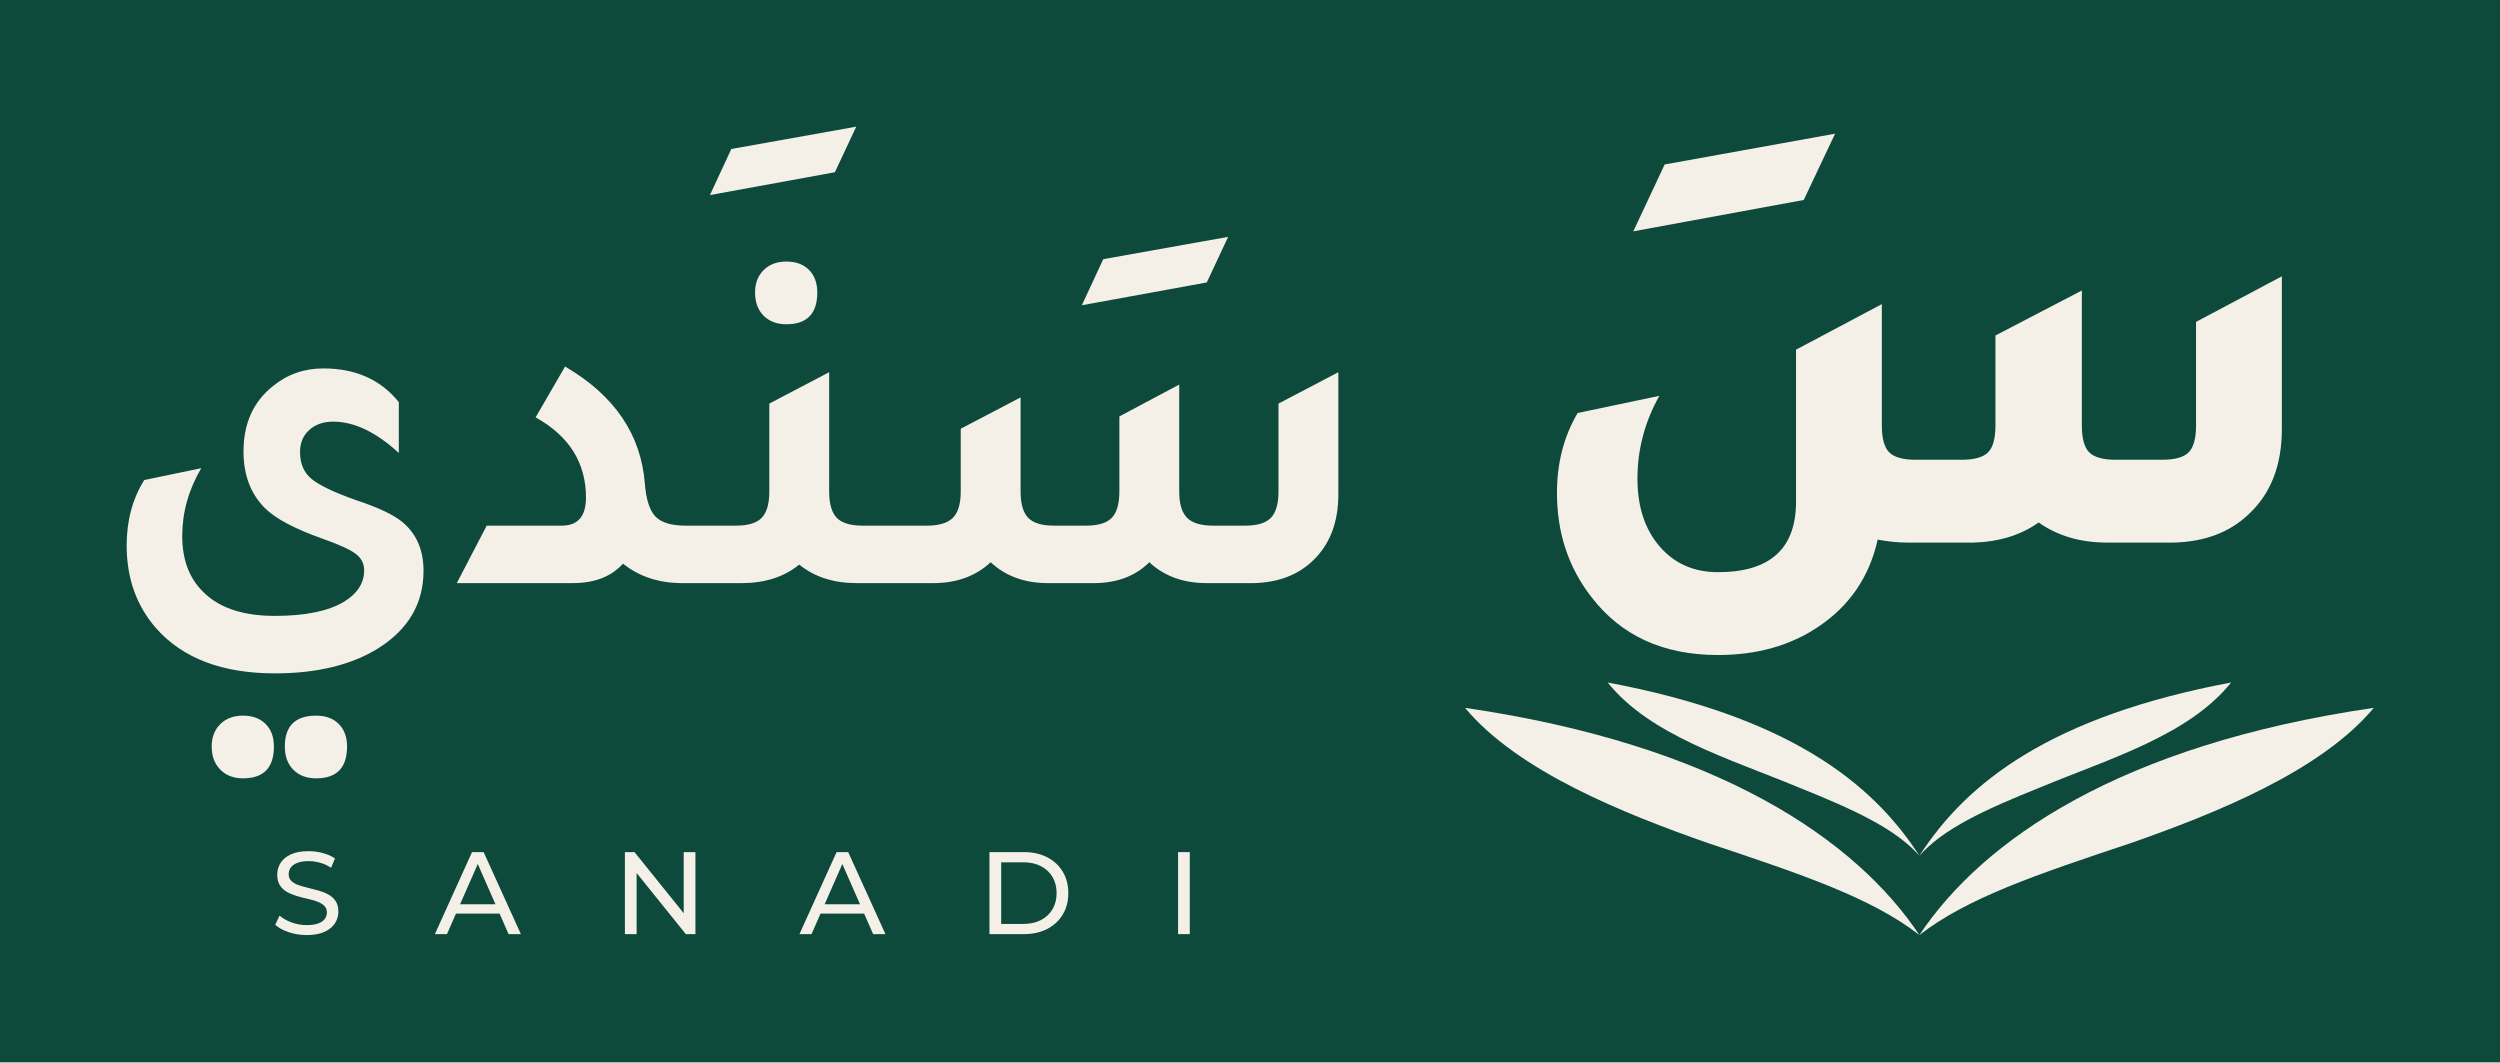
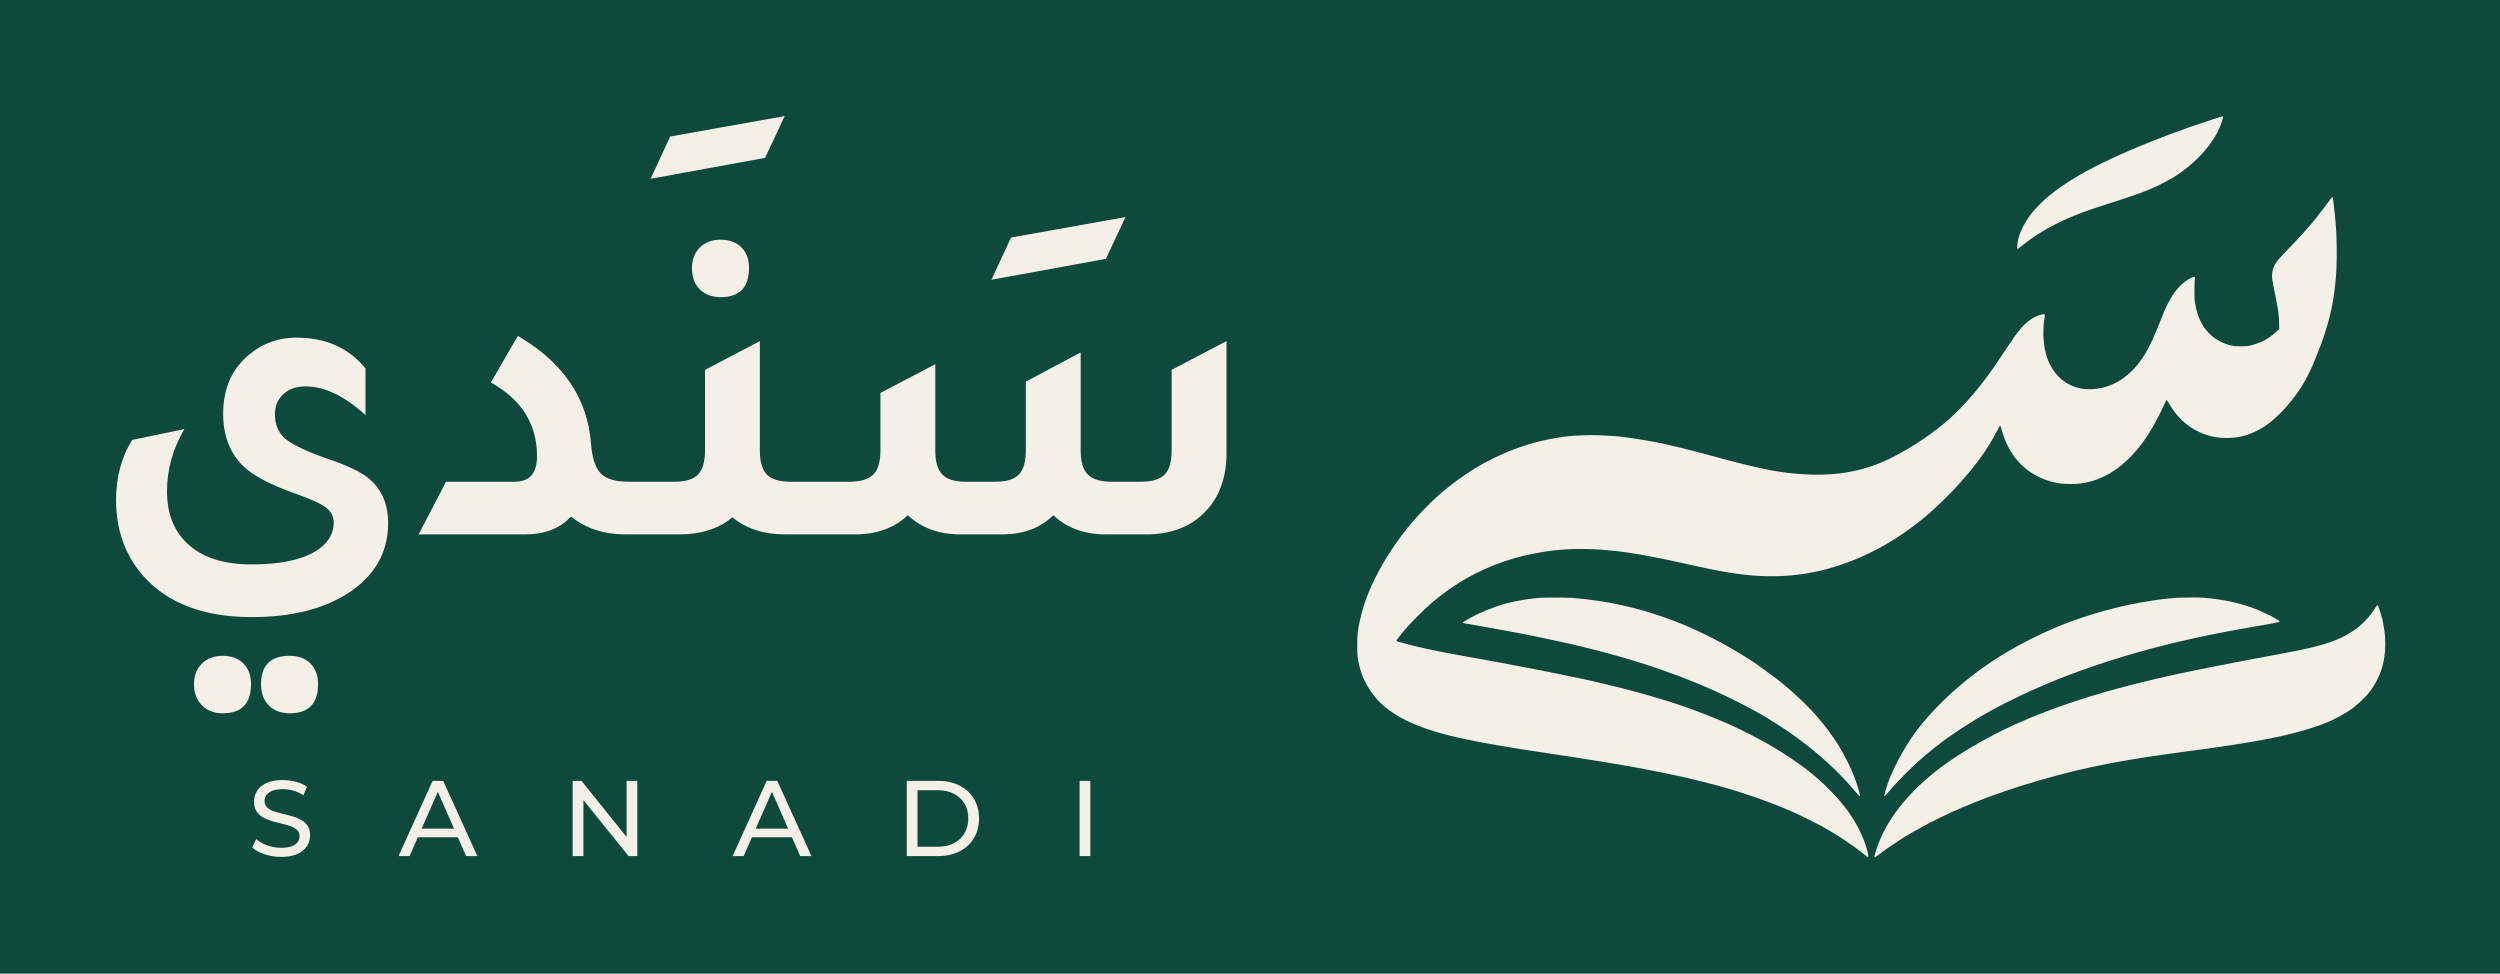
- <svg xmlns="http://www.w3.org/2000/svg" viewBox="0 0 1579 671">
-   <rect width="1579" height="671" fill="#0D4A3C" />
+ <svg xmlns="http://www.w3.org/2000/svg" viewBox="0 0 1723 671">
+   <rect width="1723" height="671" fill="#0D4A3C" />
  <g fill="#F4F0E8">
    <path d="M251.9 286.1Q230.3 266.3 210.5 266.3Q201.2 266.3 195.35 271.55Q189.5 276.8 189.5 285.5Q189.5 296.3 196.55 302.3Q203.6 308.3 224.6 315.8Q245.6 322.7 254.0 329.6Q267.5 340.7 267.5 360.5Q267.5 391.4 239.0 409.4Q213.5 425.3 173.6 425.3Q123.8 425.3 98.6 396.8Q80.0 375.5 80.0 344.6Q80.0 320.9 91.1 303.2L127.1 295.7Q115.1 316.1 115.1 338.6Q115.1 362.3 130.1 375.5Q145.1 389 173.6 389Q202.4 389 217.4 380Q230.0 372.2 230.0 360.2Q230.0 353.9 224.75 349.85Q219.5 345.8 203.3 340.1Q177.2 330.8 167.3 320.9Q153.8 307.4 153.8 285.2Q153.8 258.8 172.1 244.1Q185.9 232.7 204.2 232.7Q234.8 232.7 251.9 254ZM153.5 491.6Q144.5 491.6 139.1 486.05Q133.7 480.5 133.7 471.5Q133.7 462.8 139.1 457.4Q144.5 452 153.5 452Q162.5 452 167.75 457.25Q173.0 462.5 173.0 471.5Q173.0 491.6 153.5 491.6ZM199.7 491.6Q190.7 491.6 185.3 486.2Q179.9 480.8 179.9 471.5Q179.9 452 199.7 452Q208.7 452 213.95 457.25Q219.2 462.5 219.2 471.5Q219.2 491.6 199.7 491.6ZM288.5 368.3 307.4 332H354.8Q370.1 332 370.1 314.3Q370.1 281.3 338.3 263.6L356.9 231.5Q403.7 258.8 407.3 305.6Q408.5 320.6 414.05 326.3Q419.6 332 433.1 332H455.9V368.3H431.0Q408.8 368.3 393.5 356Q382.4 368.3 361.7 368.3ZM448.4 123.2 461.9 94.1 540.8 80 527.3 108.8ZM496.7 204.8Q487.7 204.8 482.3 199.4Q476.9 194 476.9 184.7Q476.9 176 482.3 170.6Q487.7 165.2 496.7 165.2Q505.7 165.2 510.95 170.45Q516.2 175.7 516.2 184.7Q516.2 204.8 496.7 204.8ZM544.7 332H571.7V368.3H541.1Q519.2 368.3 504.8 356.6Q490.4 368.3 468.5 368.3H437.9V332H464.9Q476.3 332 481.1 327.05Q485.9 322.1 485.9 310.4V254.9L523.7 235.1V310.4Q523.7 322.1 528.5 327.05Q533.3 332 544.7 332ZM683.3 192.8 696.8 163.7 775.7 149.6 762.2 178.4ZM553.7 368.3V332H585.5Q596.9 332 601.85 327.05Q606.8 322.1 606.8 310.4V270.8L644.6 251V310.4Q644.6 322.1 649.4 327.05Q654.2 332 665.6 332H686.0Q697.4 332 702.2 327.05Q707.0 322.1 707.0 310.4V263L744.8 242.9V310.4Q744.8 322.1 749.75 327.05Q754.7 332 766.1 332H786.5Q797.9 332 802.7 327.05Q807.5 322.1 807.5 310.4V254.9L845.3 235.1V312.2Q845.3 338.9 829.1 354.2Q815.0 367.7 791.9 368.3H762.2Q740.0 368.3 725.9 355.1Q713.0 368 691.7 368.3H662.0Q639.8 368.3 625.7 355.1Q611.6 368.3 589.4 368.3Z" />
    <path d="M193.663 590.584Q187.743 590.584 182.341 588.771Q176.939 586.958 173.831 584.072L176.569 578.3Q179.529 580.89 184.117 582.592Q188.705 584.294 193.663 584.294Q198.177 584.294 200.989 583.258Q203.801 582.222 205.133 580.409Q206.465 578.596 206.465 576.302Q206.465 573.638 204.726 572.01Q202.987 570.382 200.212 569.383Q197.437 568.384 194.107 567.644Q190.777 566.904 187.41 565.905Q184.043 564.906 181.268 563.352Q178.493 561.798 176.791 559.171Q175.089 556.544 175.089 552.4Q175.089 548.404 177.198 545.037Q179.307 541.67 183.71 539.635Q188.113 537.6 194.921 537.6Q199.435 537.6 203.875 538.784Q208.315 539.968 211.571 542.188L209.129 548.108Q205.799 545.888 202.099 544.889Q198.399 543.89 194.921 543.89Q190.555 543.89 187.743 545.0Q184.931 546.11 183.636 547.96Q182.341 549.81 182.341 552.104Q182.341 554.842 184.08 556.47Q185.819 558.098 188.594 559.06Q191.369 560.022 194.699 560.799Q198.029 561.576 201.396 562.538Q204.763 563.5 207.538 565.054Q210.313 566.608 212.015 569.198Q213.717 571.788 213.717 575.858Q213.717 579.78 211.571 583.147Q209.425 586.514 204.948 588.549Q200.471 590.584 193.663 590.584ZM274.677 589.992 298.135 538.192H305.461L328.993 589.992H321.223L300.281 542.336H303.241L282.299 589.992ZM284.667 577.042 286.665 571.122H315.821L317.967 577.042ZM394.689 589.992V538.192H400.757L435.019 580.742H431.837V538.192H439.237V589.992H433.169L398.907 547.442H402.089V589.992ZM504.933 589.992 528.391 538.192H535.717L559.249 589.992H551.479L530.537 542.336H533.497L512.555 589.992ZM514.923 577.042 516.921 571.122H546.077L548.223 577.042ZM624.945 589.992V538.192H646.775Q655.063 538.192 661.39 541.448Q667.717 544.704 671.232 550.55Q674.747 556.396 674.747 564.092Q674.747 571.788 671.232 577.634Q667.717 583.48 661.39 586.736Q655.063 589.992 646.775 589.992ZM632.345 583.554H646.331Q652.769 583.554 657.468 581.112Q662.167 578.67 664.757 574.267Q667.347 569.864 667.347 564.092Q667.347 558.246 664.757 553.88Q662.167 549.514 657.468 547.072Q652.769 544.63 646.331 544.63H632.345ZM744.069 589.992V538.192H751.469V589.992Z" />
-     <g transform="translate(878.6,-20.1) scale(0.6674)">
-       <path d="M229.24 249.04 258.92 185.76 420.2 156.64 390.52 219.36ZM761.8 334.72 843.0 291.6V436.08Q843.0 487.6 811.64 516.72Q784.76 542.48 740.52 543.6H677.8Q639.72 543.6 612.84 524.56Q587.64 542.48 551.24 543.6H489.08Q475.64 543.6 460.52 540.8Q448.76 593.44 404.52 623.12Q364.76 650.0 309.32 650.0Q232.04 650.0 190.04 595.68Q157.0 553.68 157.0 496.56Q157.0 454.0 176.6 420.96L253.88 404.72Q233.16 441.68 233.16 483.12Q233.16 522.88 254.16 547.24Q275.16 571.6 309.32 571.6Q383.24 571.6 383.24 504.96V361.04L464.44 317.92V432.72Q464.44 451.2 471.44 458.2Q478.44 465.2 496.36 465.2H540.04Q557.96 465.2 564.96 458.2Q571.96 451.2 571.96 432.72V347.6L653.72 305.04V432.72Q653.72 451.2 660.72 458.2Q667.72 465.2 685.64 465.2H729.88Q747.8 465.2 754.8 458.2Q761.8 451.2 761.8 432.72Z" />
-       <path d="M500,915 C560,825 690,735 930,700 C880,760 780,800 700,828 C610,858 545,880 500,915 Z" />
-       <path d="M500,840 C545,770 625,708 795,676 C755,726 680,748 615,775 C560,797 522,815 500,840 Z" />
-       <path d="M500,915 C440,825 310,735 70,700 C120,760 220,800 300,828 C390,858 455,880 500,915 Z" />
-       <path d="M500,840 C455,770 375,708 205,676 C245,726 320,748 385,775 C440,797 478,815 500,840 Z" />
+     <g transform="translate(935.3,80.0) scale(0.37849) translate(-64.0,-35.0)">
+       <path fill-rule="evenodd" d="M1011.20,1381.88C1034.39,1364.43 1057.38,1349.11 1076.50,1338.37C1098.88,1325.79 1107.26,1321.37 1126.25,1312.14C1145.52,1302.77 1145.18,1302.93 1164.00,1294.89C1177.57,1289.09 1201.09,1279.58 1209.25,1276.59C1212.28,1275.48 1217.00,1273.74 1219.75,1272.73C1229.93,1268.96 1260.50,1258.57 1272.50,1254.80C1315.43,1241.30 1366.03,1227.79 1401.00,1220.49C1431.06,1214.21 1444.34,1211.64 1459.00,1209.24C1461.61,1208.82 1470.39,1207.34 1478.50,1205.96C1494.30,1203.28 1503.59,1201.84 1520.25,1199.50C1526.03,1198.69 1532.28,1197.79 1534.16,1197.50C1536.03,1197.21 1544.02,1196.10 1551.91,1195.02C1559.79,1193.93 1570.41,1192.47 1575.50,1191.76C1580.59,1191.05 1589.92,1189.81 1596.25,1189.00C1602.58,1188.19 1613.15,1186.73 1619.75,1185.75C1626.35,1184.77 1633.55,1183.74 1635.75,1183.46C1637.95,1183.18 1643.12,1182.40 1647.25,1181.73C1658.85,1179.84 1663.52,1179.12 1673.25,1177.72C1678.20,1177.00 1686.53,1175.63 1691.75,1174.68C1696.97,1173.72 1702.38,1172.74 1703.75,1172.50C1709.54,1171.50 1714.99,1170.50 1718.50,1169.78C1720.56,1169.36 1725.85,1168.33 1730.25,1167.48C1763.21,1161.15 1798.24,1151.48 1824.08,1141.58C1842.66,1134.46 1866.13,1121.69 1878.59,1111.92C1883.88,1107.77 1895.26,1097.62 1898.76,1093.93C1914.04,1077.82 1925.62,1057.21 1931.31,1036.00C1932.64,1031.05 1932.74,1030.54 1934.42,1020.75C1936.63,1007.82 1936.86,988.08 1934.95,974.00C1934.11,967.84 1932.48,957.87 1932.00,956.00C1931.75,955.04 1930.95,951.66 1930.21,948.50C1928.95,943.07 1925.51,932.44 1923.46,927.67C1922.95,926.48 1922.22,925.50 1921.82,925.50C1921.43,925.50 1919.60,927.94 1917.76,930.91C1910.27,942.99 1899.93,954.93 1889.00,964.12C1879.00,972.53 1864.48,981.29 1850.50,987.36C1833.93,994.55 1812.39,1000.85 1785.00,1006.52C1778.26,1007.91 1771.74,1009.23 1770.50,1009.46C1769.26,1009.69 1765.89,1010.34 1763.00,1010.91C1760.11,1011.49 1754.04,1012.65 1749.50,1013.50C1744.96,1014.36 1739.56,1015.38 1737.50,1015.77C1735.44,1016.17 1730.71,1017.05 1727.00,1017.74C1723.29,1018.42 1714.85,1020.00 1708.25,1021.26C1696.02,1023.59 1689.76,1024.77 1681.75,1026.25C1670.63,1028.31 1651.04,1032.11 1645.50,1033.27C1643.71,1033.65 1637.97,1034.77 1632.75,1035.77C1627.53,1036.76 1618.75,1038.48 1613.25,1039.59C1607.75,1040.69 1601.11,1042.02 1598.50,1042.53C1595.89,1043.04 1589.92,1044.26 1585.25,1045.24C1580.58,1046.21 1573.38,1047.69 1569.25,1048.53C1565.12,1049.36 1560.96,1050.25 1560.00,1050.51C1558.37,1050.94 1552.41,1052.25 1541.75,1054.54C1539.28,1055.07 1535.90,1055.82 1534.25,1056.21C1532.60,1056.61 1528.78,1057.50 1525.75,1058.20C1522.72,1058.90 1517.66,1060.07 1514.50,1060.81C1497.17,1064.82 1468.15,1072.12 1448.00,1077.54C1418.43,1085.49 1374.52,1099.05 1350.25,1107.74C1346.67,1109.02 1341.28,1110.93 1338.25,1111.98C1331.66,1114.27 1326.00,1116.37 1319.25,1119.01C1293.67,1129.00 1289.98,1130.50 1274.25,1137.37C1231.14,1156.17 1190.35,1178.22 1152.00,1203.44C1096.46,1239.97 1053.18,1283.77 1027.90,1329.01C1023.55,1336.80 1021.14,1341.52 1019.35,1345.75C1018.65,1347.40 1017.07,1350.91 1015.83,1353.55C1010.65,1364.62 1004.57,1385.00 1006.45,1385.00C1006.78,1385.00 1008.92,1383.59 1011.20,1381.88Z M994.85,1381.38C994.12,1373.69 988.70,1356.84 982.75,1343.75C969.16,1313.85 951.18,1288.69 923.76,1261.21C902.07,1239.46 881.38,1222.61 853.75,1204.18C822.36,1183.24 795.85,1168.34 756.25,1149.37C739.14,1141.17 709.61,1128.68 689.50,1121.14C677.20,1116.52 668.96,1113.47 667.50,1113.00C666.81,1112.77 661.64,1110.98 656.00,1109.01C618.45,1095.90 560.93,1079.70 511.25,1068.23C506.85,1067.21 499.60,1065.51 495.14,1064.44C490.68,1063.38 484.38,1061.94 481.14,1061.24C439.32,1052.27 381.75,1040.79 343.25,1033.74C333.35,1031.93 321.20,1029.68 316.25,1028.74C305.84,1026.76 292.02,1024.22 286.25,1023.23C284.05,1022.85 280.45,1022.21 278.25,1021.80C276.05,1021.39 271.66,1020.59 268.50,1020.03C265.34,1019.46 259.49,1018.42 255.50,1017.70C251.51,1016.99 242.40,1015.32 235.25,1013.99C228.10,1012.66 221.01,1011.34 219.50,1011.06C216.20,1010.44 205.72,1008.28 192.75,1005.53C180.36,1002.91 163.36,998.90 158.00,997.32C155.66,996.64 151.39,995.48 148.50,994.76C139.67,992.53 136.51,991.45 135.99,990.48C135.58,989.72 136.45,988.34 140.95,982.56C149.44,971.67 159.10,960.90 173.25,946.57C193.76,925.77 209.84,912.09 232.07,896.50C273.23,867.64 319.24,847.08 369.50,835.08C377.16,833.25 399.18,829.03 406.29,828.03C421.69,825.87 425.27,825.45 438.00,824.39C456.22,822.87 488.13,822.88 508.25,824.43C525.48,825.75 546.90,828.17 559.67,830.23C580.63,833.60 590.34,835.29 599.09,837.05C604.68,838.18 611.05,839.43 613.25,839.83C620.65,841.16 645.22,846.39 663.50,850.52C669.41,851.86 680.21,854.21 687.50,855.75C694.79,857.28 703.79,859.19 707.50,859.99C729.45,864.71 756.61,868.97 777.51,870.97C818.45,874.89 859.09,872.94 896.50,865.24C914.10,861.62 925.82,858.46 942.75,852.77C970.16,843.57 990.74,834.65 1015.75,821.14C1041.81,807.06 1071.67,786.86 1094.67,767.75C1097.98,765.00 1101.49,762.08 1102.47,761.27C1116.10,749.94 1144.20,722.62 1158.04,707.25C1191.64,669.93 1210.99,643.12 1228.69,609.37C1232.52,602.06 1234.38,599.00 1234.98,599.00C1235.63,599.00 1236.15,600.17 1237.21,604.12C1240.95,617.96 1244.14,626.41 1249.85,637.63C1268.46,674.17 1303.17,698.30 1345.34,704.01C1355.43,705.38 1371.55,705.38 1381.60,704.02C1423.86,698.30 1461.20,673.83 1493.55,630.65C1507.07,612.61 1520.98,588.36 1532.79,562.27C1535.56,556.15 1537.63,552.19 1538.10,552.10C1538.64,552.00 1539.82,553.63 1541.90,557.35C1555.53,581.81 1573.76,599.15 1597.69,610.43C1613.06,617.68 1629.32,621.17 1647.75,621.20C1667.51,621.23 1684.09,617.23 1702.54,607.98C1715.18,601.64 1723.33,595.97 1736.00,584.70C1748.96,573.17 1762.35,558.08 1774.56,541.25C1787.53,523.36 1798.65,502.89 1806.86,481.76C1807.82,479.29 1809.02,476.36 1809.52,475.26C1810.42,473.27 1812.74,467.51 1816.17,458.75C1827.35,430.19 1836.19,399.34 1840.74,373.00C1842.66,361.84 1842.95,360.03 1843.45,355.75C1843.74,353.27 1844.32,348.44 1844.73,345.00C1847.16,324.85 1848.26,300.12 1847.85,274.75C1847.32,242.76 1846.25,228.10 1841.48,188.14C1841.06,184.59 1840.35,182.50 1839.57,182.50C1839.35,182.50 1838.41,183.57 1837.48,184.88C1828.90,196.94 1811.26,219.72 1801.57,231.25C1791.18,243.62 1780.18,255.73 1766.25,270.15C1740.67,296.63 1737.82,299.93 1734.27,307.25C1730.45,315.11 1729.12,324.31 1730.55,332.94C1731.66,339.67 1734.54,354.62 1737.22,367.62C1741.57,388.73 1743.00,400.23 1743.00,414.20L1743.00,422.72L1738.88,426.76C1734.53,431.02 1727.00,436.92 1721.44,440.42C1713.29,445.56 1700.98,450.47 1690.39,452.82C1684.79,454.06 1683.30,454.18 1673.50,454.20C1664.26,454.23 1662.01,454.07 1657.47,453.12C1622.90,445.88 1598.80,420.29 1591.30,382.85C1588.85,370.64 1588.75,369.43 1588.79,353.00C1588.82,344.30 1589.09,335.40 1589.40,333.13C1589.72,330.86 1589.84,328.67 1589.68,328.25C1589.21,327.01 1587.42,327.38 1582.71,329.70C1571.42,335.27 1561.64,343.85 1552.50,356.23C1547.10,363.55 1541.11,374.19 1536.03,385.50C1534.86,388.11 1533.45,391.23 1532.91,392.43C1531.50,395.55 1527.89,404.57 1524.69,413.00C1517.59,431.66 1507.75,453.02 1500.52,465.43C1482.51,496.37 1458.78,517.34 1430.91,526.93C1416.48,531.89 1398.36,533.66 1384.46,531.46C1361.54,527.84 1342.42,515.07 1330.04,495.12C1327.29,490.67 1323.40,483.11 1322.22,479.89C1317.19,466.16 1315.06,455.82 1313.95,439.82C1313.28,430.18 1313.84,415.90 1315.23,406.75C1317.11,394.46 1317.24,394.69 1309.32,396.71C1296.38,400.00 1283.04,409.24 1271.83,422.66C1264.60,431.32 1260.48,437.11 1245.26,460.00C1224.30,491.51 1221.57,495.46 1208.78,512.69C1188.99,539.36 1165.39,565.73 1143.94,585.13C1115.00,611.30 1073.57,639.24 1037.16,657.13C1021.22,664.96 1013.64,668.12 998.37,673.29C962.73,685.36 921.79,690.07 877.16,687.25C865.70,686.52 850.06,685.16 848.50,684.75C848.09,684.64 844.15,684.09 839.75,683.53C816.13,680.52 785.95,673.97 739.75,661.81C727.61,658.61 712.91,654.61 707.50,653.02C705.44,652.41 699.14,650.72 693.50,649.26C687.86,647.80 678.41,645.34 672.50,643.80C659.93,640.51 636.41,634.86 621.00,631.43C606.00,628.08 570.03,622.00 550.50,619.50C535.62,617.59 508.42,616.02 490.25,616.01C473.00,616.00 449.43,617.46 437.50,619.28C404.83,624.26 379.96,630.65 349.84,641.80C327.17,650.19 297.79,664.54 278.22,676.78C268.43,682.91 254.95,691.92 248.75,696.48C247.38,697.50 244.45,699.65 242.25,701.26C240.05,702.87 235.01,706.80 231.06,709.97C227.10,713.15 223.02,716.42 221.99,717.25C203.18,732.34 172.62,763.79 153.72,787.50C128.20,819.52 104.12,858.70 89.64,891.75C88.67,893.95 87.32,896.99 86.64,898.50C84.81,902.54 78.75,918.69 77.04,924.08C73.39,935.60 71.40,942.97 69.34,952.50C65.09,972.18 64.34,979.05 64.29,998.75C64.24,1016.87 64.84,1022.55 68.27,1036.50C71.17,1048.29 73.87,1055.67 78.85,1065.46C91.34,1090.03 108.45,1108.65 132.25,1123.58C141.66,1129.48 143.69,1130.63 152.78,1135.16C169.24,1143.37 186.48,1149.93 210.00,1156.93C220.51,1160.06 237.72,1164.54 245.75,1166.24C247.95,1166.71 253.24,1167.85 257.50,1168.78C271.12,1171.75 292.43,1175.98 303.00,1177.80C308.64,1178.77 314.94,1179.86 317.00,1180.23C335.17,1183.43 358.65,1187.25 380.25,1190.50C387.68,1191.62 397.35,1193.10 401.75,1193.79C406.15,1194.48 411.94,1195.37 414.63,1195.77C417.31,1196.17 421.81,1196.85 424.63,1197.27C427.44,1197.70 431.32,1198.27 433.25,1198.55C435.18,1198.84 438.77,1199.38 441.25,1199.76C443.73,1200.14 448.11,1200.81 451.00,1201.25C457.79,1202.26 461.18,1202.79 467.00,1203.73C469.61,1204.15 477.94,1205.50 485.50,1206.73C493.06,1207.95 501.61,1209.30 504.50,1209.72C507.39,1210.15 513.69,1211.17 518.50,1212.00C523.31,1212.82 530.17,1213.95 533.75,1214.51C537.33,1215.07 540.56,1215.63 540.95,1215.77C541.33,1215.91 543.13,1216.24 544.95,1216.51C546.76,1216.78 550.73,1217.45 553.75,1218.00C556.77,1218.55 563.75,1219.79 569.25,1220.75C583.36,1223.21 592.97,1225.07 625.00,1231.56C636.96,1233.98 649.67,1236.64 653.25,1237.47C656.83,1238.30 662.79,1239.68 666.50,1240.54C678.42,1243.30 700.02,1248.71 719.25,1253.76C725.91,1255.50 736.76,1258.62 745.25,1261.23C749.38,1262.50 755.00,1264.22 757.75,1265.07C792.16,1275.64 832.12,1290.61 862.00,1304.11C870.77,1308.08 902.03,1323.63 909.09,1327.55C925.05,1336.39 937.05,1343.65 949.75,1352.15C967.13,1363.77 973.57,1368.44 987.95,1379.86C991.14,1382.40 994.06,1384.48 994.45,1384.49C995.00,1384.50 995.08,1383.86 994.85,1381.38Z M979.82,1271.56C979.23,1267.93 974.49,1252.04 971.59,1244.00C964.81,1225.19 952.60,1200.28 940.84,1181.25C937.14,1175.27 927.97,1161.73 923.56,1155.75C919.26,1149.91 917.29,1147.39 910.28,1138.75C890.13,1113.95 864.10,1088.74 831.49,1062.45C827.98,1059.62 805.07,1042.58 800.28,1039.25C797.92,1037.60 794.58,1035.25 792.87,1034.02C778.33,1023.63 748.35,1005.46 724.75,992.75C706.00,982.64 674.08,967.38 660.50,962.01C659.26,961.52 655.89,960.17 653.00,959.01C639.76,953.67 637.11,952.66 627.25,949.15C596.84,938.34 574.27,931.82 545.50,925.55C525.61,921.22 521.50,920.46 501.64,917.53C485.63,915.16 474.41,913.90 456.00,912.39C445.51,911.53 403.45,911.53 395.00,912.39C391.56,912.74 386.50,913.25 383.75,913.52C370.38,914.86 347.89,919.06 334.75,922.66C313.47,928.50 288.32,938.66 270.50,948.62C256.42,956.49 254.90,957.62 257.62,958.24C259.14,958.58 267.88,960.13 281.50,962.48C297.17,965.17 323.31,969.86 329.00,970.99C331.61,971.51 338.93,972.87 345.25,974.00C370.24,978.50 410.51,986.78 448.75,995.27C454.87,996.63 467.00,999.55 475.00,1001.58C479.26,1002.66 485.90,1004.30 489.75,1005.23C507.79,1009.55 546.79,1020.29 565.50,1026.08C570.86,1027.74 576.94,1029.61 579.00,1030.25C605.03,1038.25 644.11,1052.14 670.50,1062.75C701.96,1075.41 723.25,1084.91 751.25,1098.78C768.80,1107.48 775.69,1111.10 793.00,1120.72C809.66,1129.98 839.99,1149.05 854.05,1159.11C855.31,1160.01 857.79,1161.75 859.55,1162.96C866.25,1167.60 882.90,1180.30 891.72,1187.51C922.38,1212.56 946.10,1235.47 967.76,1260.98C977.11,1271.98 979.03,1274.04 979.61,1273.68C979.89,1273.51 979.98,1272.56 979.82,1271.56Z M1031.09,1266.41C1045.97,1249.27 1049.79,1245.15 1064.48,1230.49C1075.15,1219.82 1084.25,1211.40 1097.75,1199.68C1103.99,1194.26 1121.58,1180.22 1129.25,1174.53C1132.00,1172.49 1135.38,1169.98 1136.75,1168.96C1140.28,1166.35 1160.35,1152.62 1163.84,1150.43C1165.44,1149.42 1171.15,1145.80 1176.54,1142.37C1200.96,1126.80 1223.15,1114.39 1252.25,1100.02C1273.85,1089.35 1282.10,1085.40 1289.50,1082.17C1292.94,1080.66 1298.45,1078.22 1301.75,1076.74C1350.45,1054.87 1414.45,1031.92 1476.50,1014.07C1494.59,1008.87 1499.90,1007.38 1505.25,1006.01C1508.28,1005.24 1514.46,1003.59 1519.00,1002.36C1550.28,993.88 1609.34,980.69 1646.25,973.96C1652.30,972.86 1660.74,971.30 1665.00,970.49C1676.87,968.26 1690.74,965.79 1707.25,963.00C1732.72,958.68 1744.00,956.40 1744.00,955.57C1744.00,952.65 1712.52,936.68 1694.25,930.33C1665.14,920.21 1640.96,915.21 1606.54,912.19C1599.19,911.55 1593.32,911.44 1577.54,911.65C1566.65,911.79 1555.39,912.15 1552.50,912.44C1549.61,912.73 1544.55,913.21 1541.25,913.50C1528.52,914.64 1512.52,916.95 1489.25,921.01C1487.88,921.25 1483.26,922.15 1479.00,923.01C1474.74,923.88 1469.11,925.01 1466.50,925.52C1463.89,926.04 1460.85,926.69 1459.75,926.97C1458.65,927.24 1451.79,928.93 1444.50,930.72C1428.69,934.61 1420.30,936.93 1401.75,942.53C1393.95,944.88 1369.52,953.14 1361.50,956.14C1312.66,974.40 1259.17,1001.76 1217.34,1029.88C1168.66,1062.60 1124.91,1102.01 1090.94,1143.75C1073.39,1165.31 1055.60,1193.79 1042.61,1221.12C1034.93,1237.29 1030.76,1247.99 1026.22,1263.17C1024.05,1270.44 1023.53,1273.50 1024.47,1273.50C1024.73,1273.50 1027.71,1270.31 1031.09,1266.41Z M1272.26,272.94C1292.45,256.52 1312.29,243.75 1336.97,231.29C1353.99,222.71 1360.61,219.85 1386.81,209.82C1396.21,206.22 1417.87,198.92 1434.25,193.82C1446.46,190.02 1470.05,182.21 1480.50,178.52C1484.49,177.11 1489.10,175.49 1490.75,174.92C1495.34,173.32 1511.20,166.84 1516.25,164.49C1518.72,163.34 1521.99,161.83 1523.50,161.12C1529.06,158.53 1544.19,150.38 1549.89,146.91C1575.68,131.19 1598.68,110.55 1615.93,87.62C1627.55,72.17 1635.37,57.00 1639.80,41.31C1640.49,38.86 1640.93,36.54 1640.78,36.14C1640.48,35.37 1639.09,35.52 1635.25,36.76C1634.15,37.12 1627.17,39.36 1619.75,41.75C1606.12,46.14 1584.52,53.39 1581.75,54.50C1580.92,54.83 1576.54,56.42 1572.00,58.02C1556.13,63.64 1538.22,70.26 1529.00,73.92C1525.56,75.29 1517.58,78.44 1511.25,80.93C1460.08,101.05 1410.95,123.97 1379.00,142.62C1331.71,170.23 1300.85,196.79 1283.03,225.23C1276.54,235.57 1273.16,242.48 1269.93,252.00C1266.44,262.29 1264.70,277.00 1266.97,277.00C1267.14,277.00 1269.52,275.17 1272.26,272.94Z" />
    </g>
  </g>
</svg>
